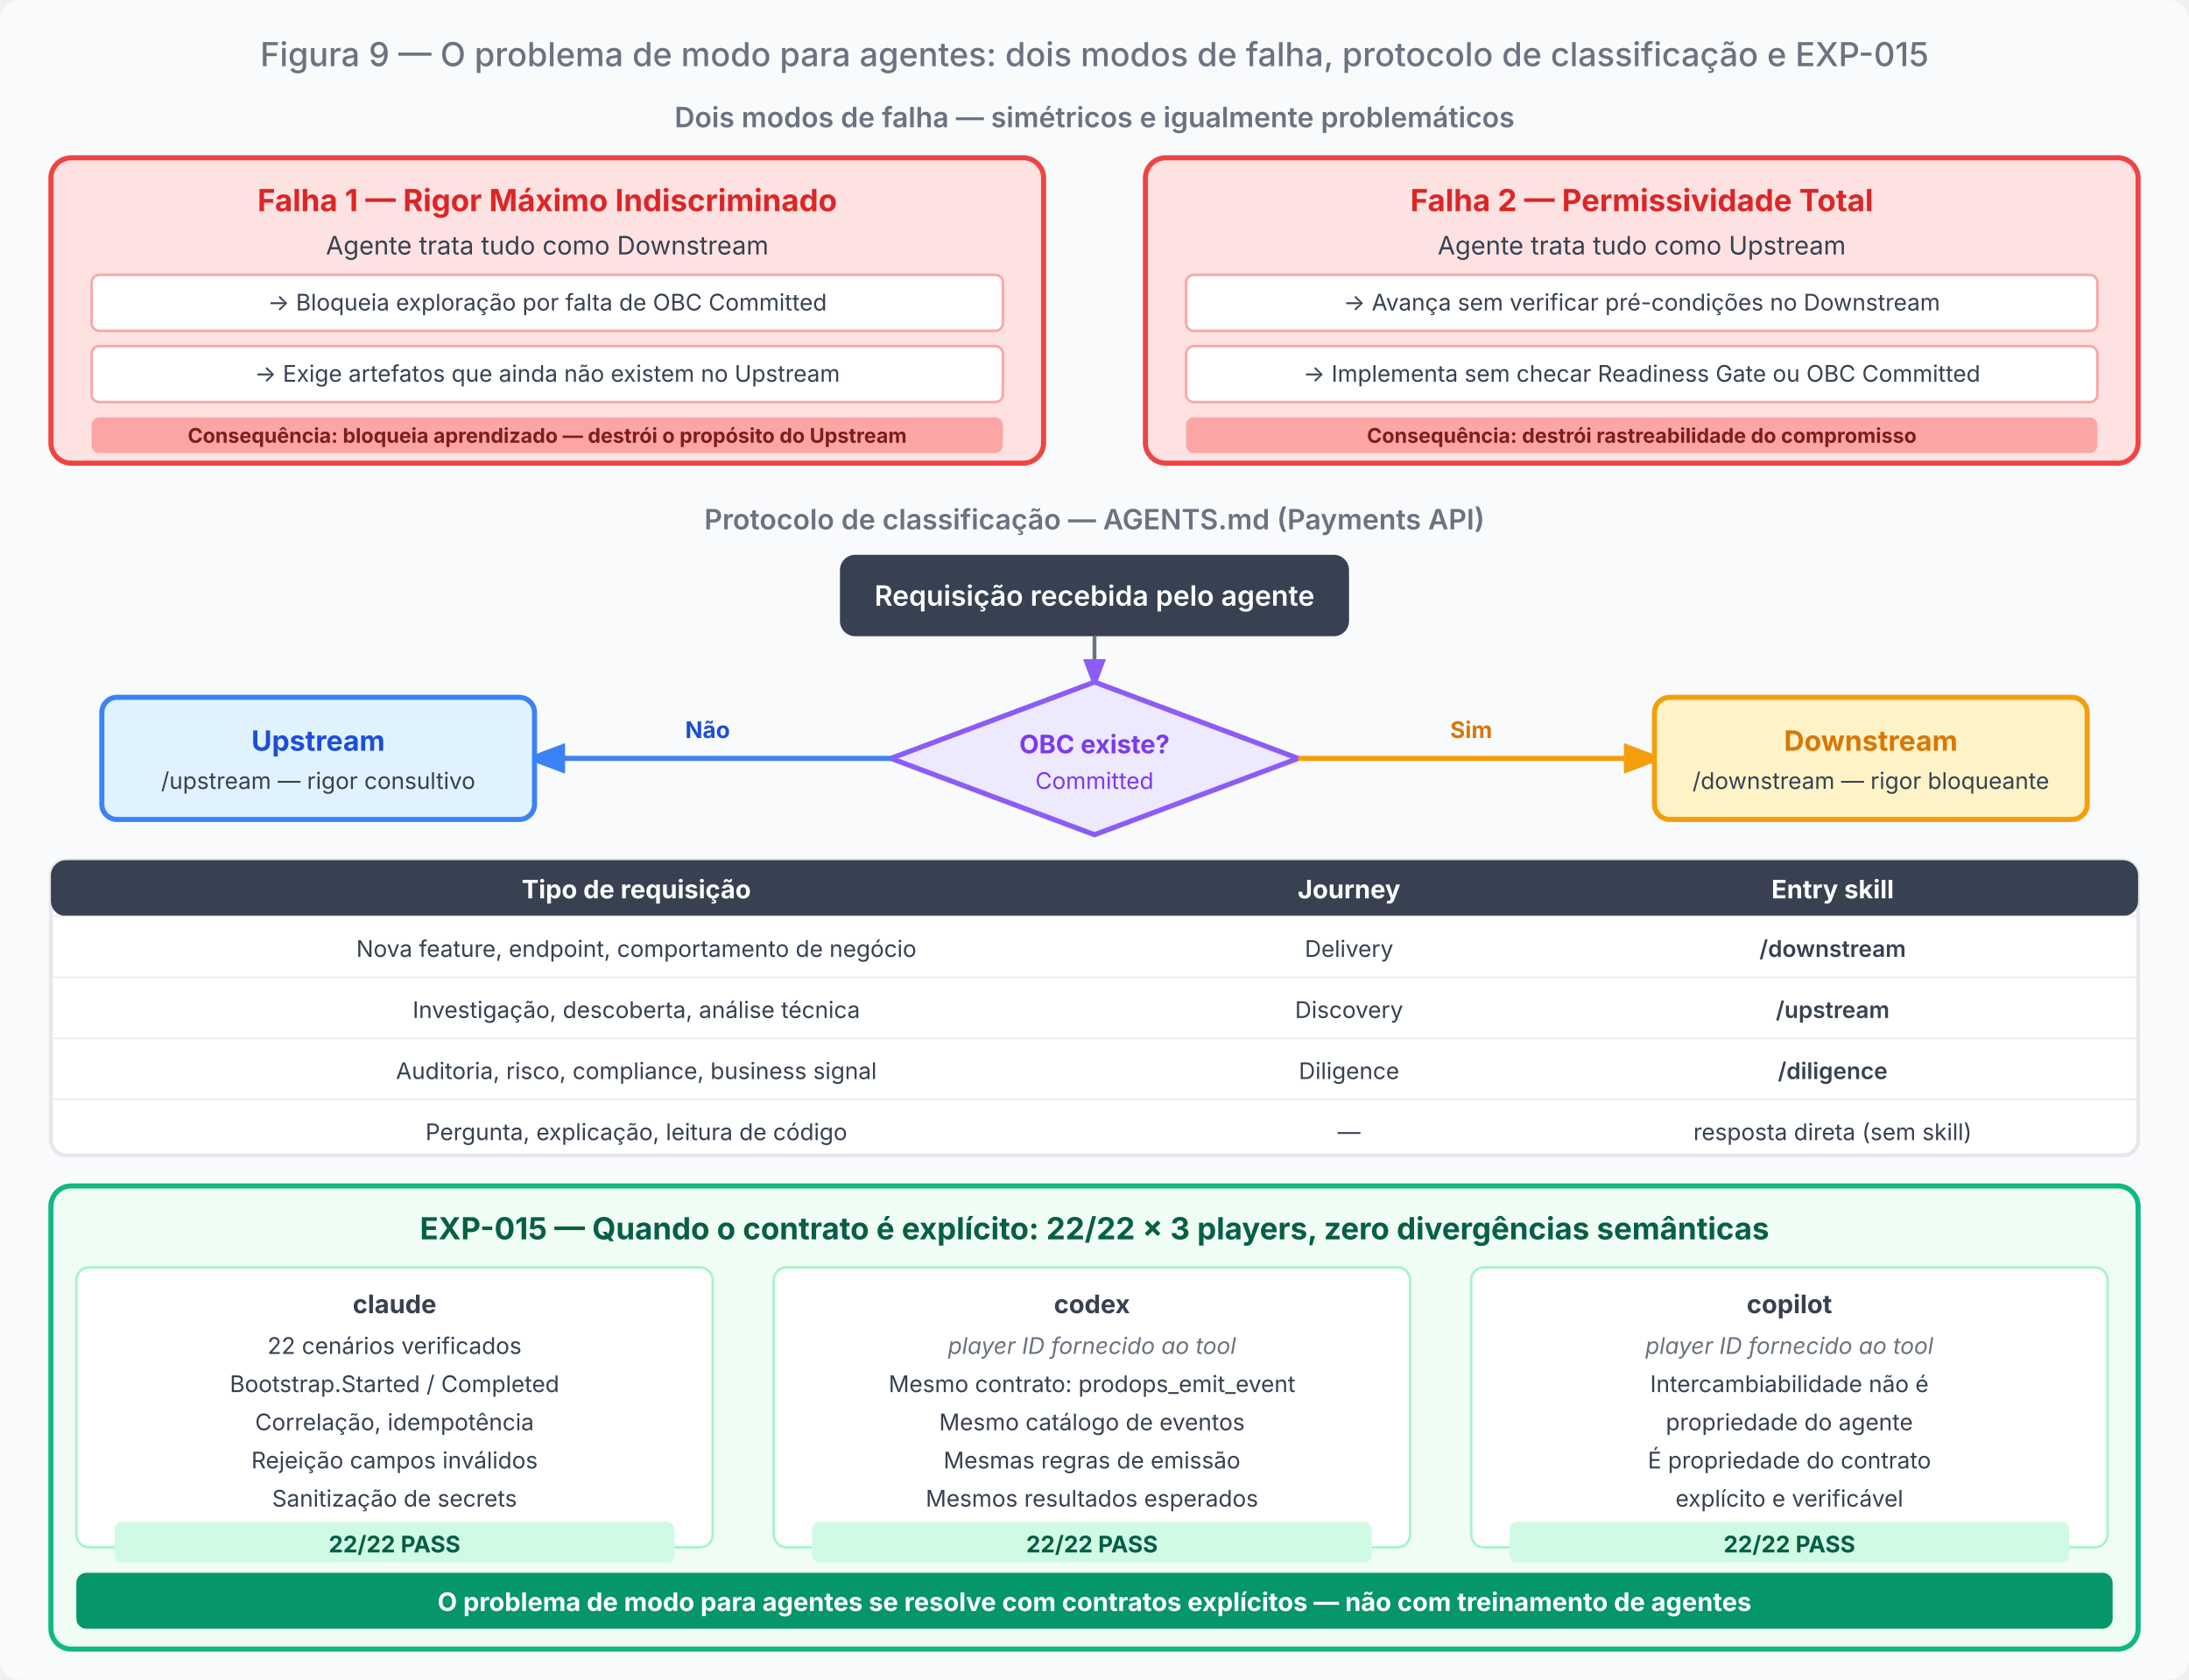
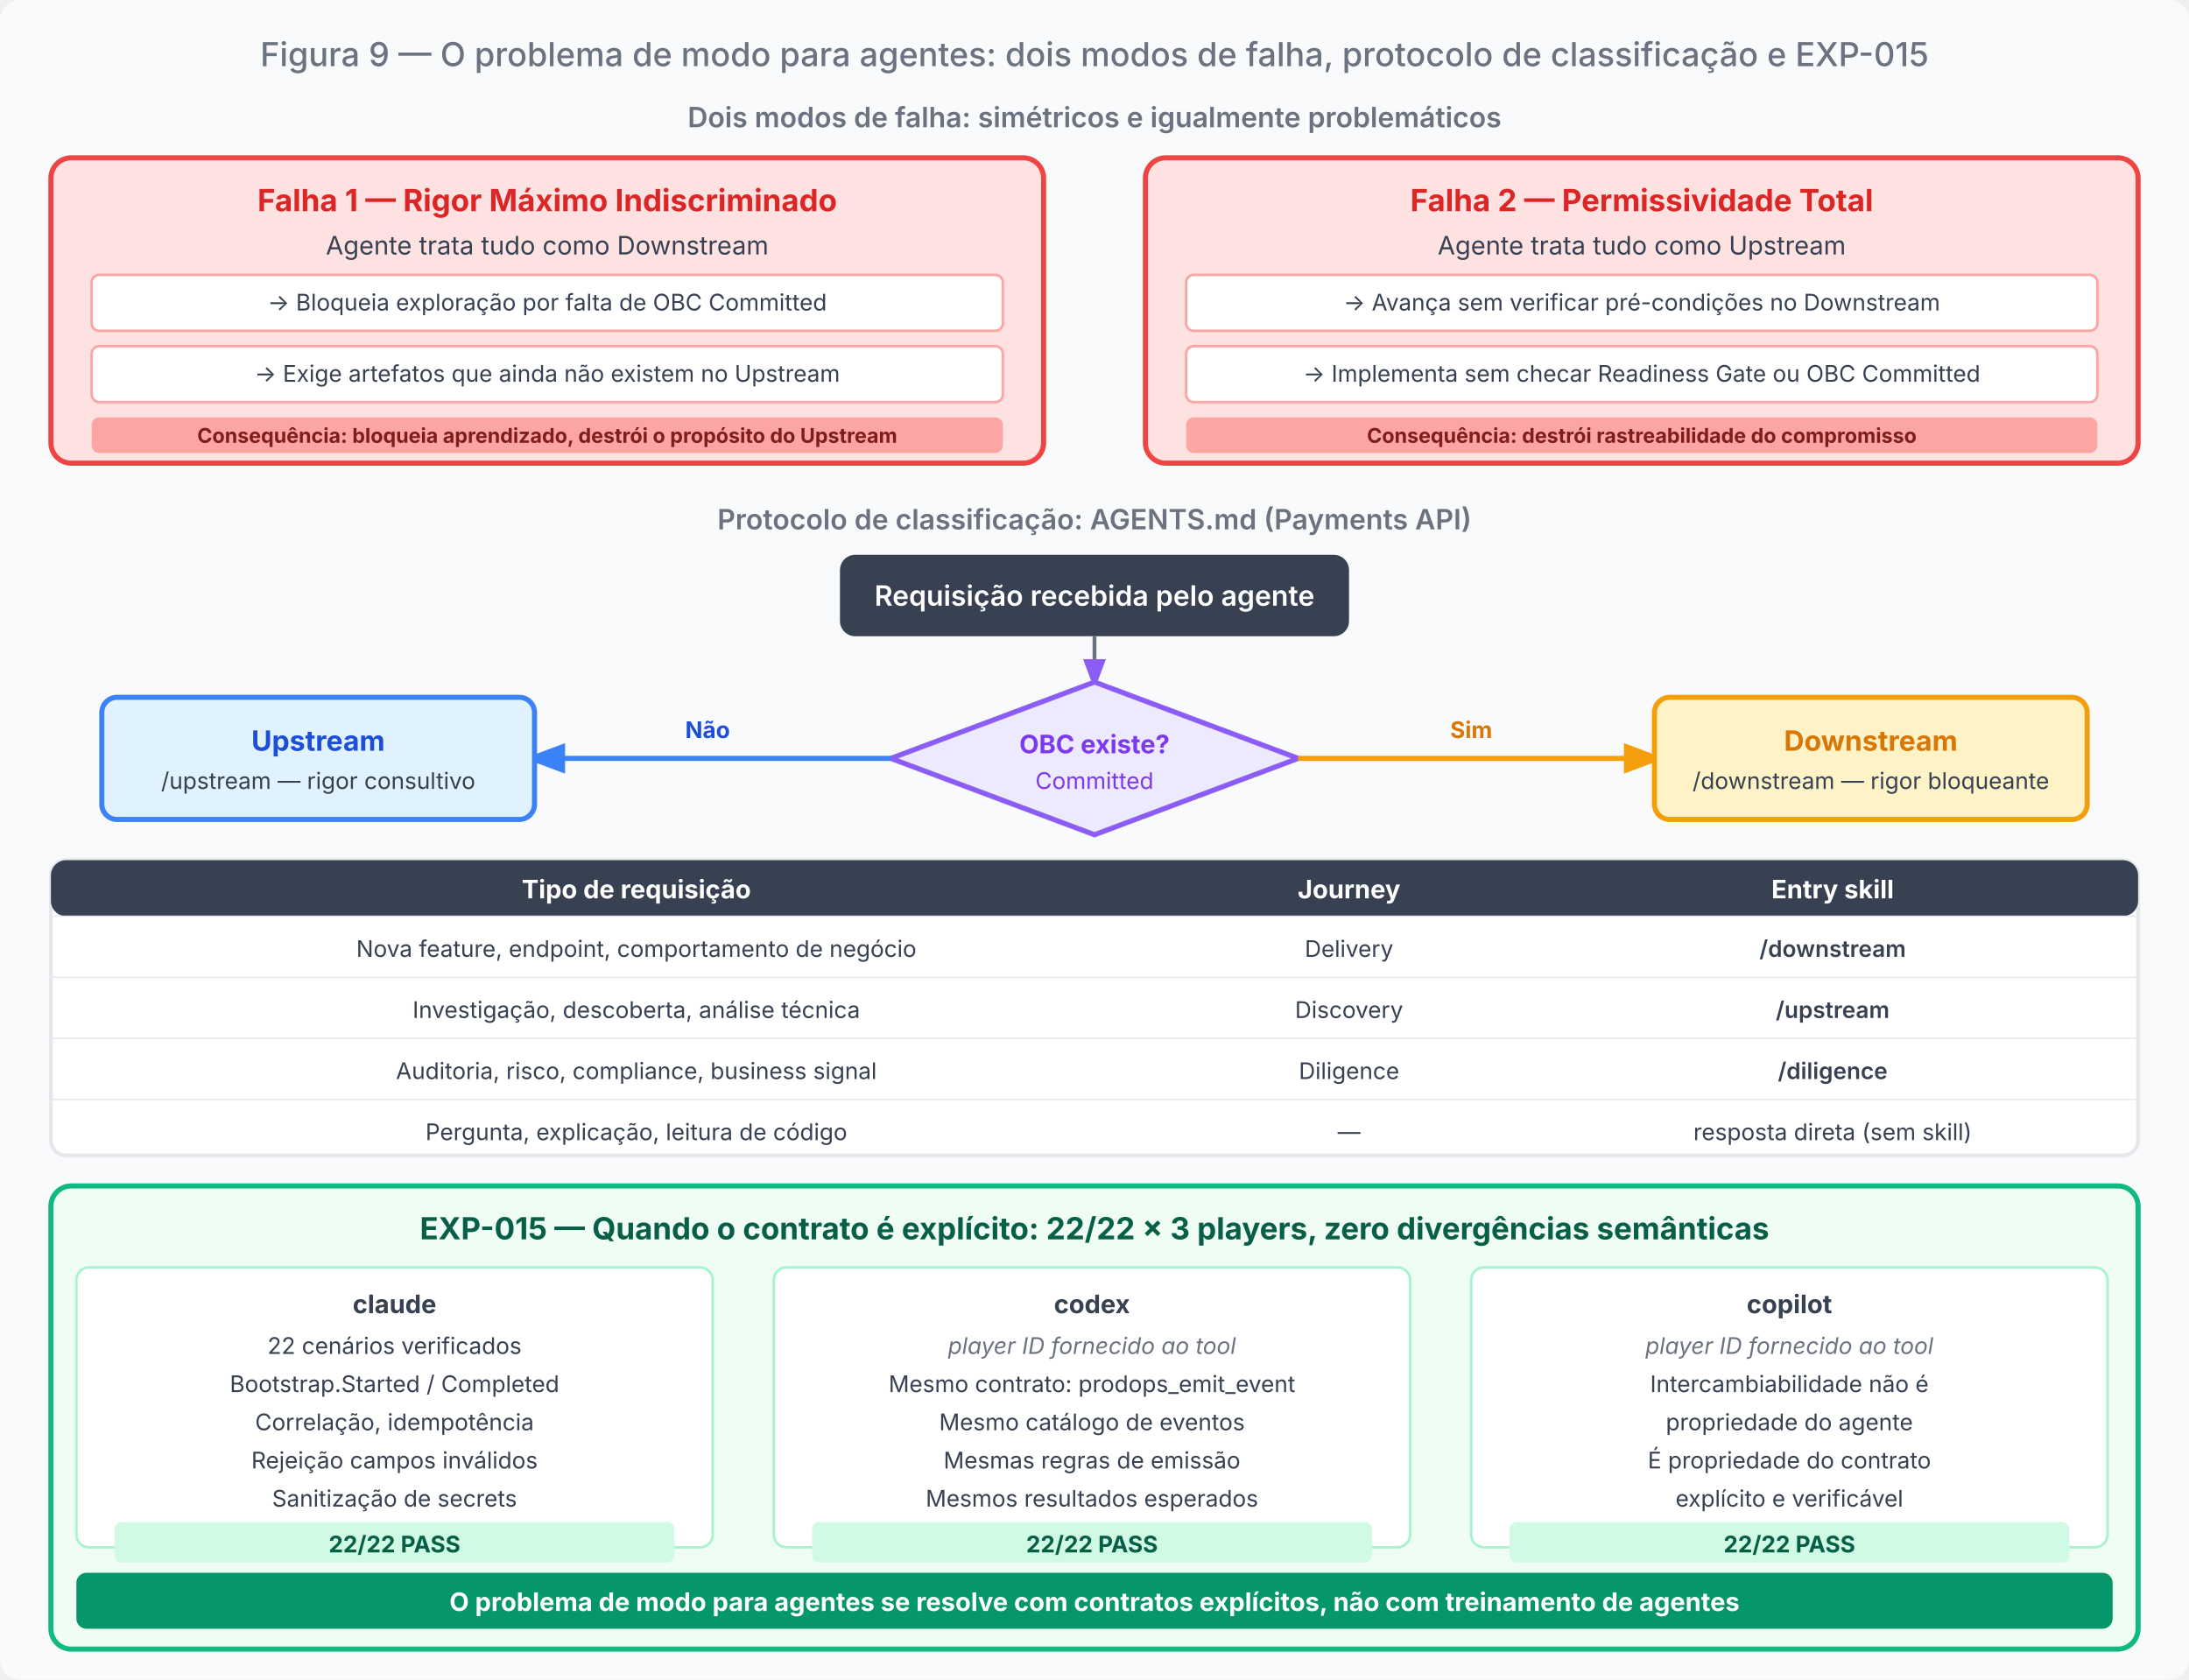
<svg xmlns="http://www.w3.org/2000/svg" viewBox="0 0 860 660" width="100%" font-family="system-ui, -apple-system, sans-serif">
  <rect width="860" height="660" fill="#F9FAFB" rx="8" />
  <text x="430" y="26" text-anchor="middle" font-size="13" fill="#6B7280" font-weight="500">Figura 9 — O problema de modo para agentes: dois modos de falha, protocolo de classificação e EXP-015</text>
  <defs>
    <marker id="aRd9" markerWidth="8" markerHeight="8" refX="6" refY="3" orient="auto">
      <path d="M0,0 L0,6 L8,3 z" fill="#EF4444" />
    </marker>
    <marker id="aGr9" markerWidth="8" markerHeight="8" refX="6" refY="3" orient="auto">
      <path d="M0,0 L0,6 L8,3 z" fill="#10B981" />
    </marker>
    <marker id="aBl9" markerWidth="8" markerHeight="8" refX="6" refY="3" orient="auto">
      <path d="M0,0 L0,6 L8,3 z" fill="#3B82F6" />
    </marker>
    <marker id="aOr9" markerWidth="8" markerHeight="8" refX="6" refY="3" orient="auto">
      <path d="M0,0 L0,6 L8,3 z" fill="#F59E0B" />
    </marker>
    <marker id="aPu9" markerWidth="8" markerHeight="8" refX="6" refY="3" orient="auto">
      <path d="M0,0 L0,6 L8,3 z" fill="#8B5CF6" />
    </marker>
  </defs>
-   <text x="430" y="50" text-anchor="middle" font-size="11" fill="#6B7280" font-weight="600">Dois modos de falha — simétricos e igualmente problemáticos</text>
+   <text x="430" y="50" text-anchor="middle" font-size="11" fill="#6B7280" font-weight="600">Dois modos de falha: simétricos e igualmente problemáticos</text>
  <rect x="20" y="62" width="390" height="120" fill="#FEE2E2" stroke="#EF4444" stroke-width="2" rx="8" />
  <text x="215" y="83" text-anchor="middle" font-size="12" fill="#DC2626" font-weight="700">Falha 1 — Rigor Máximo Indiscriminado</text>
  <text x="215" y="100" text-anchor="middle" font-size="10" fill="#374151">Agente trata tudo como Downstream</text>
  <rect x="36" y="108" width="358" height="22" fill="#FFFFFF" stroke="#FCA5A5" stroke-width="1" rx="3" />
  <text x="215" y="122" text-anchor="middle" font-size="9" fill="#374151">→ Bloqueia exploração por falta de OBC Committed</text>
  <rect x="36" y="136" width="358" height="22" fill="#FFFFFF" stroke="#FCA5A5" stroke-width="1" rx="3" />
  <text x="215" y="150" text-anchor="middle" font-size="9" fill="#374151">→ Exige artefatos que ainda não existem no Upstream</text>
  <rect x="36" y="164" width="358" height="14" fill="#FCA5A5" rx="3" />
-   <text x="215" y="174" text-anchor="middle" font-size="8" fill="#7F1D1D" font-weight="700">Consequência: bloqueia aprendizado — destrói o propósito do Upstream</text>
+   <text x="215" y="174" text-anchor="middle" font-size="8" fill="#7F1D1D" font-weight="700">Consequência: bloqueia aprendizado, destrói o propósito do Upstream</text>
  <rect x="450" y="62" width="390" height="120" fill="#FEE2E2" stroke="#EF4444" stroke-width="2" rx="8" />
  <text x="645" y="83" text-anchor="middle" font-size="12" fill="#DC2626" font-weight="700">Falha 2 — Permissividade Total</text>
  <text x="645" y="100" text-anchor="middle" font-size="10" fill="#374151">Agente trata tudo como Upstream</text>
  <rect x="466" y="108" width="358" height="22" fill="#FFFFFF" stroke="#FCA5A5" stroke-width="1" rx="3" />
  <text x="645" y="122" text-anchor="middle" font-size="9" fill="#374151">→ Avança sem verificar pré-condições no Downstream</text>
  <rect x="466" y="136" width="358" height="22" fill="#FFFFFF" stroke="#FCA5A5" stroke-width="1" rx="3" />
  <text x="645" y="150" text-anchor="middle" font-size="9" fill="#374151">→ Implementa sem checar Readiness Gate ou OBC Committed</text>
  <rect x="466" y="164" width="358" height="14" fill="#FCA5A5" rx="3" />
  <text x="645" y="174" text-anchor="middle" font-size="8" fill="#7F1D1D" font-weight="700">Consequência: destrói rastreabilidade do compromisso</text>
-   <text x="430" y="208" text-anchor="middle" font-size="11" fill="#6B7280" font-weight="600">Protocolo de classificação — AGENTS.md (Payments API)</text>
+   <text x="430" y="208" text-anchor="middle" font-size="11" fill="#6B7280" font-weight="600">Protocolo de classificação: AGENTS.md (Payments API)</text>
  <rect x="330" y="218" width="200" height="32" fill="#374151" rx="6" />
  <text x="430" y="238" text-anchor="middle" font-size="11" fill="#FFFFFF" font-weight="600">Requisição recebida pelo agente</text>
  <line x1="430" y1="250" x2="430" y2="268" stroke="#6B7280" stroke-width="1.5" marker-end="url(#aPu9)" />
  <polygon points="430,268 510,298 430,328 350,298" fill="#EDE9FE" stroke="#8B5CF6" stroke-width="2" />
  <text x="430" y="296" text-anchor="middle" font-size="10" fill="#7C3AED" font-weight="700">OBC existe?</text>
  <text x="430" y="310" text-anchor="middle" font-size="9" fill="#7C3AED">Committed</text>
  <line x1="510" y1="298" x2="650" y2="298" stroke="#F59E0B" stroke-width="2" marker-end="url(#aOr9)" />
  <text x="578" y="290" text-anchor="middle" font-size="9" fill="#D97706" font-weight="700">Sim</text>
  <rect x="650" y="274" width="170" height="48" fill="#FEF3C7" stroke="#F59E0B" stroke-width="2" rx="6" />
  <text x="735" y="295" text-anchor="middle" font-size="11" fill="#D97706" font-weight="700">Downstream</text>
  <text x="735" y="310" text-anchor="middle" font-size="9" fill="#374151">/downstream — rigor bloqueante</text>
  <line x1="350" y1="298" x2="210" y2="298" stroke="#3B82F6" stroke-width="2" marker-end="url(#aBl9)" />
  <text x="278" y="290" text-anchor="middle" font-size="9" fill="#1D4ED8" font-weight="700">Não</text>
  <rect x="40" y="274" width="170" height="48" fill="#E0F2FE" stroke="#3B82F6" stroke-width="2" rx="6" />
  <text x="125" y="295" text-anchor="middle" font-size="11" fill="#1D4ED8" font-weight="700">Upstream</text>
  <text x="125" y="310" text-anchor="middle" font-size="9" fill="#374151">/upstream — rigor consultivo</text>
  <rect x="20" y="338" width="820" height="116" fill="#FFFFFF" stroke="#E5E7EB" stroke-width="1.5" rx="6" />
  <rect x="20" y="338" width="820" height="22" fill="#374151" rx="6" />
  <text x="250" y="353" text-anchor="middle" font-size="10" fill="#FFFFFF" font-weight="700">Tipo de requisição</text>
  <text x="530" y="353" text-anchor="middle" font-size="10" fill="#FFFFFF" font-weight="700">Journey</text>
  <text x="720" y="353" text-anchor="middle" font-size="10" fill="#FFFFFF" font-weight="700">Entry skill</text>
  <line x1="20" y1="360" x2="840" y2="360" stroke="#E5E7EB" stroke-width="0.5" />
  <text x="250" y="376" text-anchor="middle" font-size="9" fill="#374151">Nova feature, endpoint, comportamento de negócio</text>
  <text x="530" y="376" text-anchor="middle" font-size="9" fill="#374151">Delivery</text>
  <text x="720" y="376" text-anchor="middle" font-size="9" fill="#374151" font-weight="600">/downstream</text>
  <line x1="20" y1="384" x2="840" y2="384" stroke="#E5E7EB" stroke-width="0.5" />
  <text x="250" y="400" text-anchor="middle" font-size="9" fill="#374151">Investigação, descoberta, análise técnica</text>
  <text x="530" y="400" text-anchor="middle" font-size="9" fill="#374151">Discovery</text>
  <text x="720" y="400" text-anchor="middle" font-size="9" fill="#374151" font-weight="600">/upstream</text>
  <line x1="20" y1="408" x2="840" y2="408" stroke="#E5E7EB" stroke-width="0.5" />
  <text x="250" y="424" text-anchor="middle" font-size="9" fill="#374151">Auditoria, risco, compliance, business signal</text>
  <text x="530" y="424" text-anchor="middle" font-size="9" fill="#374151">Diligence</text>
  <text x="720" y="424" text-anchor="middle" font-size="9" fill="#374151" font-weight="600">/diligence</text>
  <line x1="20" y1="432" x2="840" y2="432" stroke="#E5E7EB" stroke-width="0.5" />
  <text x="250" y="448" text-anchor="middle" font-size="9" fill="#374151">Pergunta, explicação, leitura de código</text>
  <text x="530" y="448" text-anchor="middle" font-size="9" fill="#374151">—</text>
  <text x="720" y="448" text-anchor="middle" font-size="9" fill="#374151">resposta direta (sem skill)</text>
  <rect x="20" y="466" width="820" height="182" fill="#F0FDF4" stroke="#10B981" stroke-width="2" rx="8" />
  <text x="430" y="487" text-anchor="middle" font-size="12" fill="#065F46" font-weight="700">EXP-015 — Quando o contrato é explícito: 22/22 × 3 players, zero divergências semânticas</text>
  <rect x="30" y="498" width="250" height="110" fill="#FFFFFF" stroke="#A7F3D0" stroke-width="1" rx="5" />
  <text x="155" y="516" text-anchor="middle" font-size="10" fill="#374151" font-weight="700">claude</text>
  <text x="155" y="532" text-anchor="middle" font-size="9" fill="#374151">22 cenários verificados</text>
  <text x="155" y="547" text-anchor="middle" font-size="9" fill="#374151">Bootstrap.Started / Completed</text>
  <text x="155" y="562" text-anchor="middle" font-size="9" fill="#374151">Correlação, idempotência</text>
  <text x="155" y="577" text-anchor="middle" font-size="9" fill="#374151">Rejeição campos inválidos</text>
  <text x="155" y="592" text-anchor="middle" font-size="9" fill="#374151">Sanitização de secrets</text>
  <rect x="45" y="598" width="220" height="16" fill="#D1FAE5" rx="3" />
  <text x="155" y="610" text-anchor="middle" font-size="9" fill="#065F46" font-weight="700">22/22 PASS</text>
  <rect x="304" y="498" width="250" height="110" fill="#FFFFFF" stroke="#A7F3D0" stroke-width="1" rx="5" />
  <text x="429" y="516" text-anchor="middle" font-size="10" fill="#374151" font-weight="700">codex</text>
  <text x="429" y="532" text-anchor="middle" font-size="9" fill="#6B7280" font-style="italic">player ID fornecido ao tool</text>
  <text x="429" y="547" text-anchor="middle" font-size="9" fill="#374151">Mesmo contrato: prodops_emit_event</text>
  <text x="429" y="562" text-anchor="middle" font-size="9" fill="#374151">Mesmo catálogo de eventos</text>
  <text x="429" y="577" text-anchor="middle" font-size="9" fill="#374151">Mesmas regras de emissão</text>
  <text x="429" y="592" text-anchor="middle" font-size="9" fill="#374151">Mesmos resultados esperados</text>
  <rect x="319" y="598" width="220" height="16" fill="#D1FAE5" rx="3" />
  <text x="429" y="610" text-anchor="middle" font-size="9" fill="#065F46" font-weight="700">22/22 PASS</text>
  <rect x="578" y="498" width="250" height="110" fill="#FFFFFF" stroke="#A7F3D0" stroke-width="1" rx="5" />
  <text x="703" y="516" text-anchor="middle" font-size="10" fill="#374151" font-weight="700">copilot</text>
  <text x="703" y="532" text-anchor="middle" font-size="9" fill="#6B7280" font-style="italic">player ID fornecido ao tool</text>
  <text x="703" y="547" text-anchor="middle" font-size="9" fill="#374151">Intercambiabilidade não é</text>
  <text x="703" y="562" text-anchor="middle" font-size="9" fill="#374151">propriedade do agente</text>
  <text x="703" y="577" text-anchor="middle" font-size="9" fill="#374151">É propriedade do contrato</text>
  <text x="703" y="592" text-anchor="middle" font-size="9" fill="#374151">explícito e verificável</text>
  <rect x="593" y="598" width="220" height="16" fill="#D1FAE5" rx="3" />
  <text x="703" y="610" text-anchor="middle" font-size="9" fill="#065F46" font-weight="700">22/22 PASS</text>
  <rect x="30" y="618" width="800" height="22" fill="#059669" rx="4" />
-   <text x="430" y="633" text-anchor="middle" font-size="10" fill="#FFFFFF" font-weight="700">O problema de modo para agentes se resolve com contratos explícitos — não com treinamento de agentes</text>
+   <text x="430" y="633" text-anchor="middle" font-size="10" fill="#FFFFFF" font-weight="700">O problema de modo para agentes se resolve com contratos explícitos, não com treinamento de agentes</text>
</svg>
